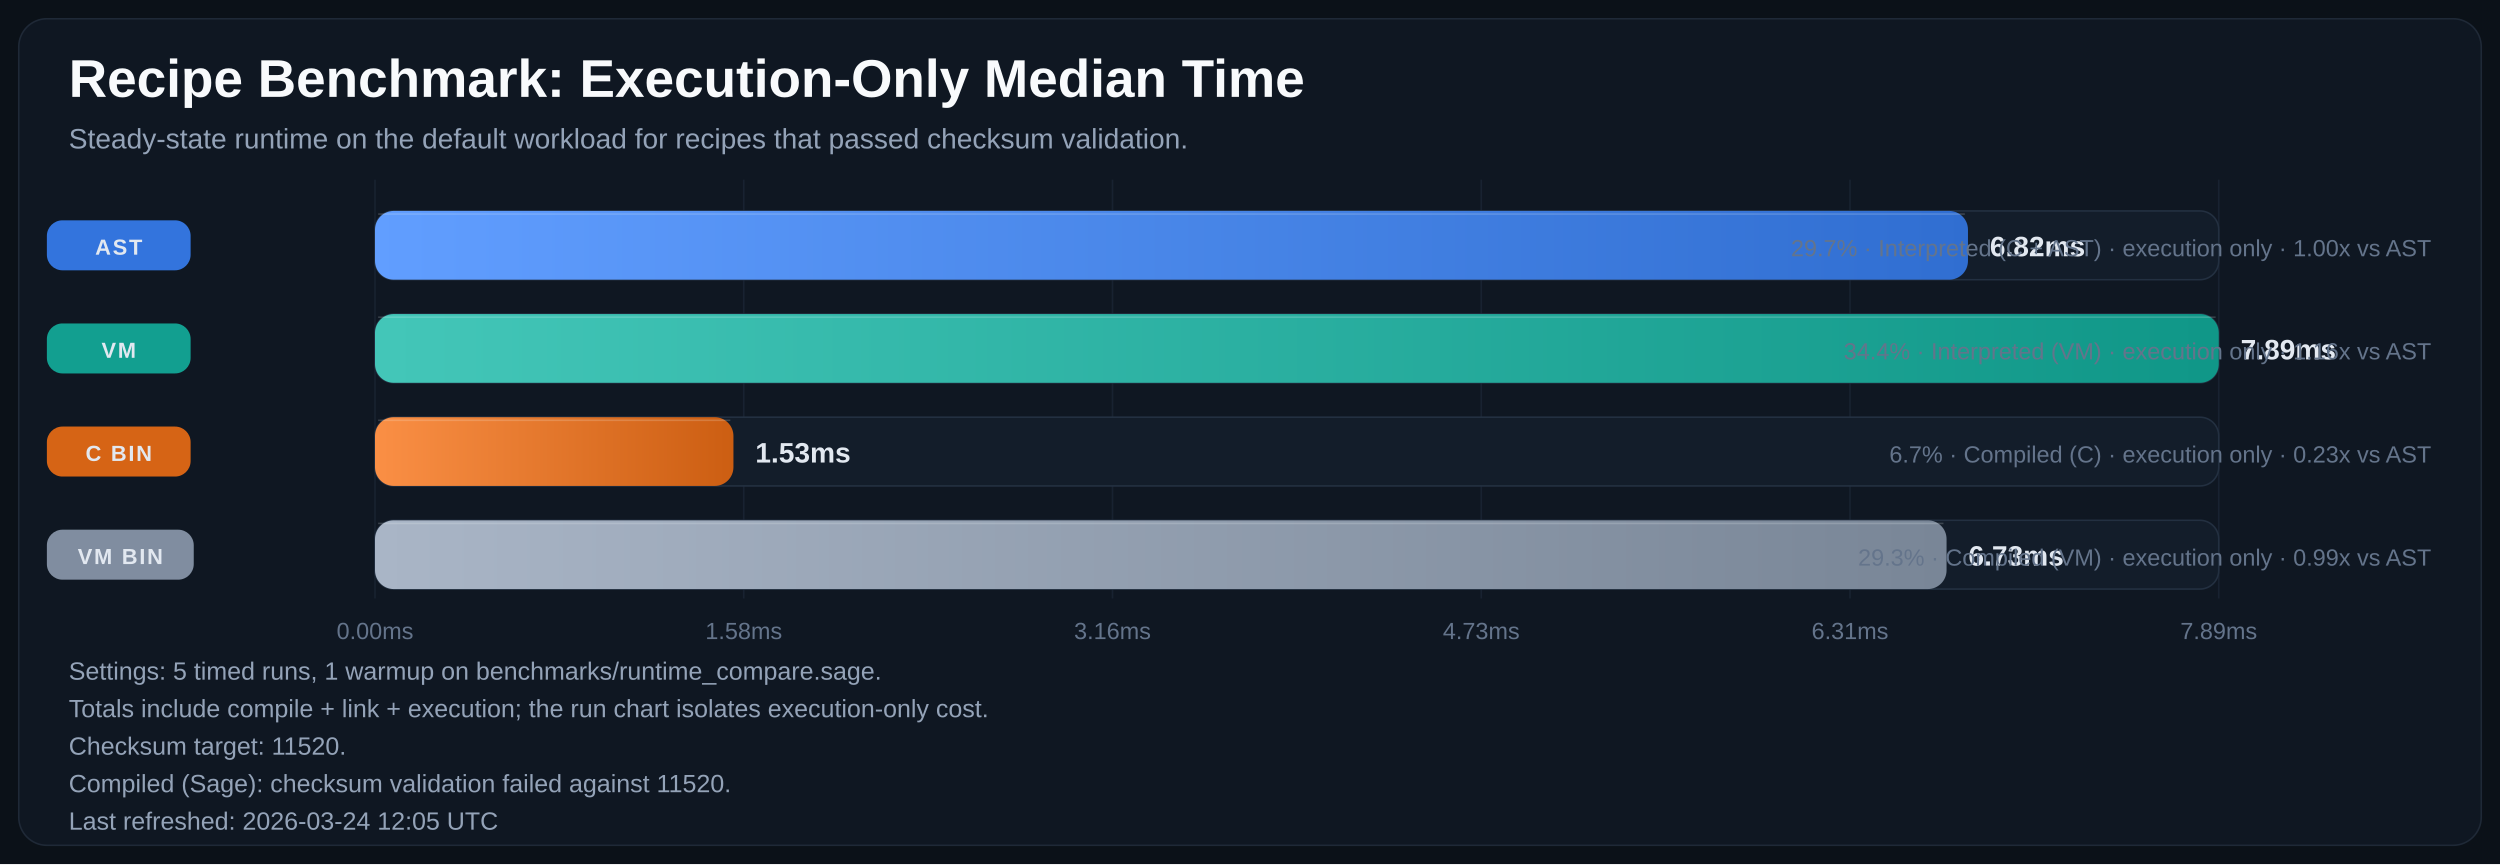
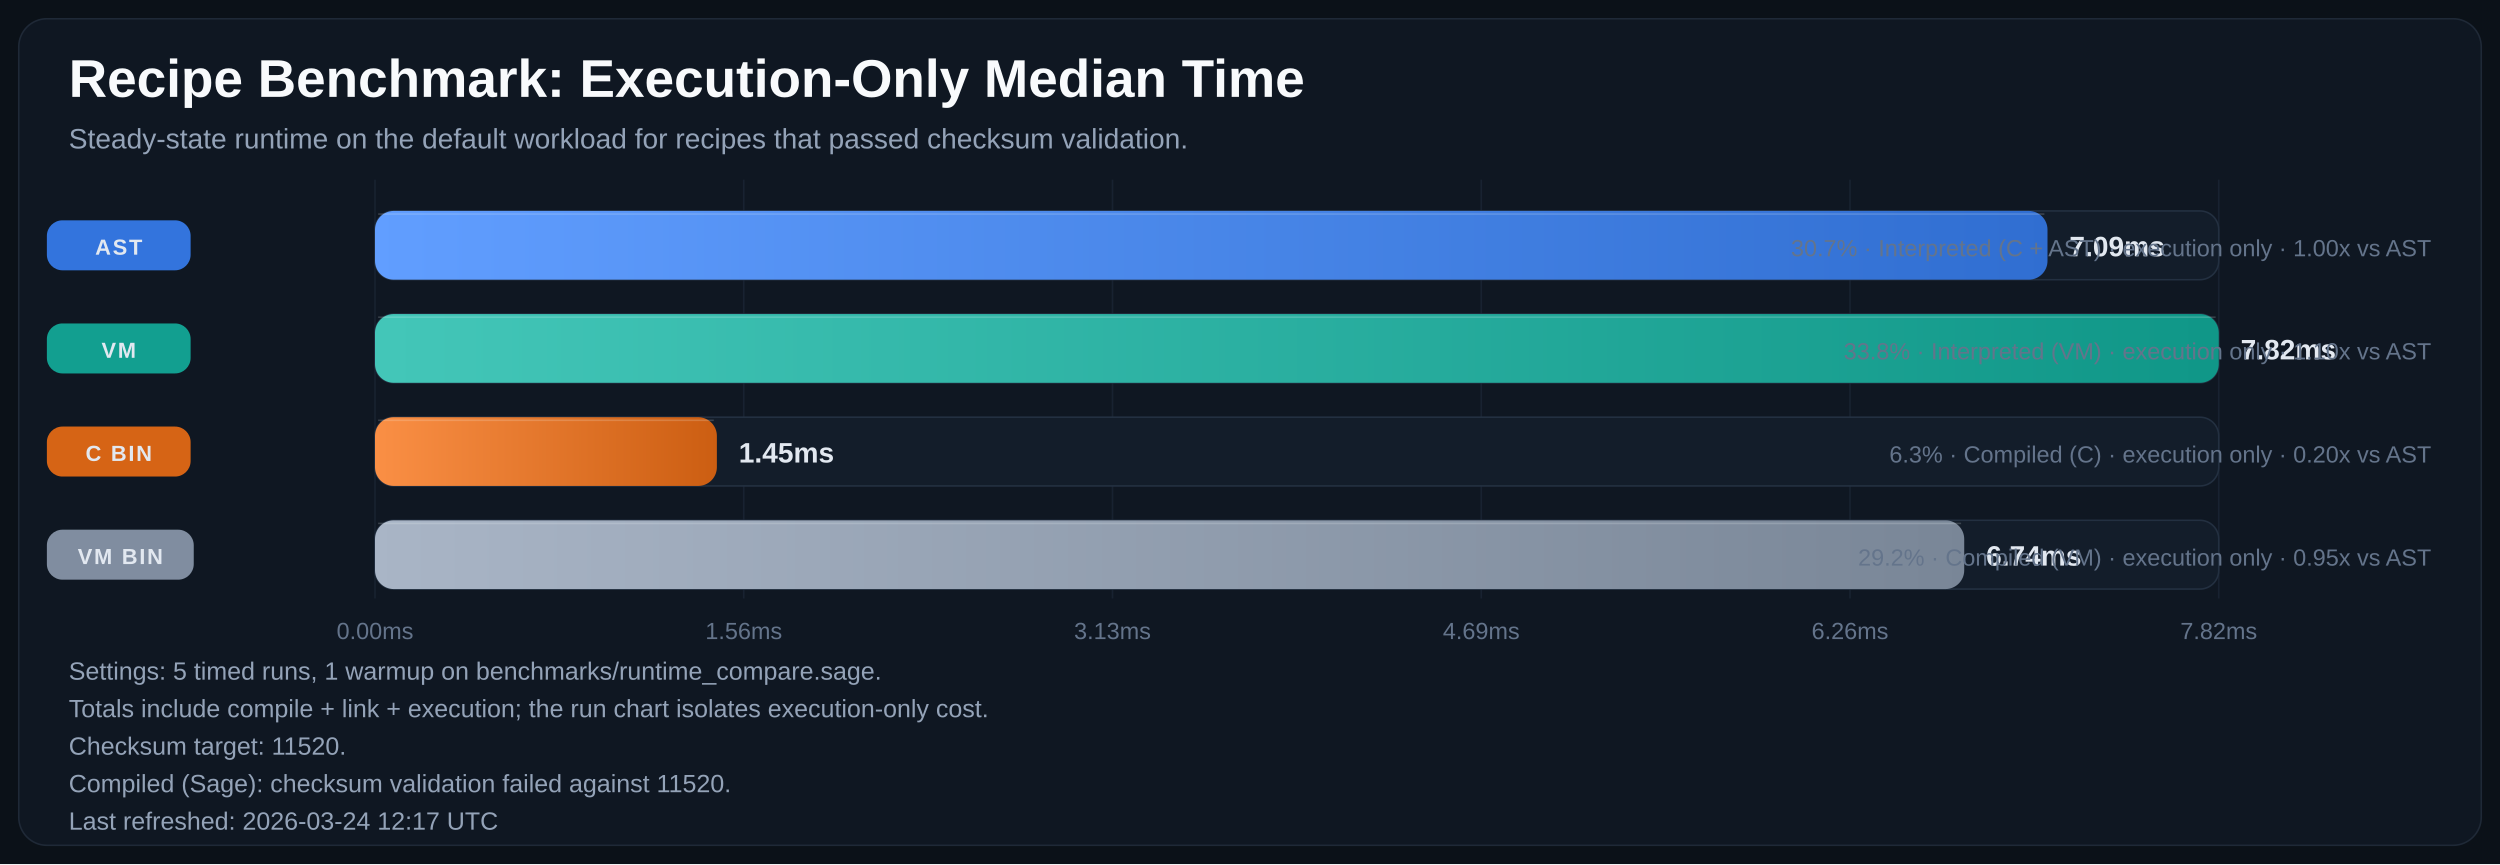
<svg xmlns="http://www.w3.org/2000/svg" width="1600" height="553" viewBox="0 0 1600 553" role="img" aria-labelledby="title desc">
  <defs>
    <linearGradient id="bar-gradient-0" x1="0%" y1="0%" x2="100%" y2="0%">
      <stop offset="0%" stop-color="#619EFF" />
      <stop offset="100%" stop-color="#306ED1" />
    </linearGradient>
    <linearGradient id="bar-gradient-1" x1="0%" y1="0%" x2="100%" y2="0%">
      <stop offset="0%" stop-color="#43C6B8" />
      <stop offset="100%" stop-color="#109788" />
    </linearGradient>
    <linearGradient id="bar-gradient-2" x1="0%" y1="0%" x2="100%" y2="0%">
      <stop offset="0%" stop-color="#FA8F45" />
      <stop offset="100%" stop-color="#CC5E12" />
    </linearGradient>
    <linearGradient id="bar-gradient-3" x1="0%" y1="0%" x2="100%" y2="0%">
      <stop offset="0%" stop-color="#A9B5C6" />
      <stop offset="100%" stop-color="#798697" />
    </linearGradient>
  </defs>
  <rect width="100%" height="100%" fill="#0B1118" />
  <rect x="12" y="12" width="1576" height="529" rx="18" fill="#0F1722" stroke="#1F2937" />
  <text x="44" y="62" fill="#F8FAFC" font-size="34" font-family="Segoe UI, Arial, sans-serif" font-weight="700">Recipe Benchmark: Execution-Only Median Time</text>
  <text x="44" y="95" fill="#94A3B8" font-size="18" font-family="Segoe UI, Arial, sans-serif">Steady-state runtime on the default workload for recipes that passed checksum validation.</text>
  <line x1="240.0" y1="115" x2="240.0" y2="383" stroke="#182231" stroke-width="1" />
  <text x="240.0" y="409" text-anchor="middle" fill="#64748B" font-size="15" font-family="Segoe UI, Arial, sans-serif">0.00ms</text>
  <line x1="476.0" y1="115" x2="476.0" y2="383" stroke="#182231" stroke-width="1" />
-   <text x="476.0" y="409" text-anchor="middle" fill="#64748B" font-size="15" font-family="Segoe UI, Arial, sans-serif">1.58ms</text>
+   <text x="476.0" y="409" text-anchor="middle" fill="#64748B" font-size="15" font-family="Segoe UI, Arial, sans-serif">1.56ms</text>
  <line x1="712.0" y1="115" x2="712.0" y2="383" stroke="#182231" stroke-width="1" />
-   <text x="712.0" y="409" text-anchor="middle" fill="#64748B" font-size="15" font-family="Segoe UI, Arial, sans-serif">3.16ms</text>
+   <text x="712.0" y="409" text-anchor="middle" fill="#64748B" font-size="15" font-family="Segoe UI, Arial, sans-serif">3.13ms</text>
  <line x1="948.0" y1="115" x2="948.0" y2="383" stroke="#182231" stroke-width="1" />
-   <text x="948.0" y="409" text-anchor="middle" fill="#64748B" font-size="15" font-family="Segoe UI, Arial, sans-serif">4.73ms</text>
+   <text x="948.0" y="409" text-anchor="middle" fill="#64748B" font-size="15" font-family="Segoe UI, Arial, sans-serif">4.69ms</text>
  <line x1="1184.0" y1="115" x2="1184.0" y2="383" stroke="#182231" stroke-width="1" />
-   <text x="1184.0" y="409" text-anchor="middle" fill="#64748B" font-size="15" font-family="Segoe UI, Arial, sans-serif">6.31ms</text>
+   <text x="1184.0" y="409" text-anchor="middle" fill="#64748B" font-size="15" font-family="Segoe UI, Arial, sans-serif">6.26ms</text>
  <line x1="1420.0" y1="115" x2="1420.0" y2="383" stroke="#182231" stroke-width="1" />
-   <text x="1420.0" y="409" text-anchor="middle" fill="#64748B" font-size="15" font-family="Segoe UI, Arial, sans-serif">7.89ms</text>
+   <text x="1420.0" y="409" text-anchor="middle" fill="#64748B" font-size="15" font-family="Segoe UI, Arial, sans-serif">7.82ms</text>
  <rect x="30" y="141.0" width="92" height="32" rx="10" fill="#3479E6" opacity="0.95" />
  <text x="76.0" y="163.0" text-anchor="middle" fill="#E2E8F0" font-size="14" font-family="Segoe UI, Arial, sans-serif" font-weight="700" letter-spacing="1.1">AST</text>
  <rect x="240" y="135" width="1180" height="44" rx="12" fill="#131D2A" stroke="#233041" />
-   <rect x="240" y="135" width="1019.5" height="44" rx="12" fill="url(#bar-gradient-0)" />
-   <line x1="242.0" y1="137.0" x2="1257.5" y2="137.0" stroke="#F8FAFC" stroke-opacity="0.18" />
-   <text x="1273.5" y="164.0" fill="#E2E8F0" font-size="18" font-family="Segoe UI, Arial, sans-serif" font-weight="700">6.82ms</text>
-   <text x="1556" y="164.0" text-anchor="end" fill="#64748B" font-size="15" font-family="Segoe UI, Arial, sans-serif">29.7% · Interpreted (C + AST) · execution only · 1.00x vs AST</text>
+   <rect x="240" y="135" width="1070.4" height="44" rx="12" fill="url(#bar-gradient-0)" />
+   <line x1="242.0" y1="137.0" x2="1308.4" y2="137.0" stroke="#F8FAFC" stroke-opacity="0.18" />
+   <text x="1324.4" y="164.0" fill="#E2E8F0" font-size="18" font-family="Segoe UI, Arial, sans-serif" font-weight="700">7.09ms</text>
+   <text x="1556" y="164.0" text-anchor="end" fill="#64748B" font-size="15" font-family="Segoe UI, Arial, sans-serif">30.7% · Interpreted (C + AST) · execution only · 1.00x vs AST</text>
  <rect x="30" y="207.0" width="92" height="32" rx="10" fill="#12A695" opacity="0.95" />
  <text x="76.0" y="229.0" text-anchor="middle" fill="#E2E8F0" font-size="14" font-family="Segoe UI, Arial, sans-serif" font-weight="700" letter-spacing="1.1">VM</text>
  <rect x="240" y="201" width="1180" height="44" rx="12" fill="#131D2A" stroke="#233041" />
  <rect x="240" y="201" width="1180.0" height="44" rx="12" fill="url(#bar-gradient-1)" />
  <line x1="242.0" y1="203.0" x2="1418.0" y2="203.0" stroke="#F8FAFC" stroke-opacity="0.18" />
-   <text x="1434.0" y="230.0" fill="#E2E8F0" font-size="18" font-family="Segoe UI, Arial, sans-serif" font-weight="700">7.89ms</text>
-   <text x="1556" y="230.0" text-anchor="end" fill="#64748B" font-size="15" font-family="Segoe UI, Arial, sans-serif">34.4% · Interpreted (VM) · execution only · 1.16x vs AST</text>
+   <text x="1434.0" y="230.0" fill="#E2E8F0" font-size="18" font-family="Segoe UI, Arial, sans-serif" font-weight="700">7.82ms</text>
+   <text x="1556" y="230.0" text-anchor="end" fill="#64748B" font-size="15" font-family="Segoe UI, Arial, sans-serif">33.8% · Interpreted (VM) · execution only · 1.10x vs AST</text>
  <rect x="30" y="273.0" width="92" height="32" rx="10" fill="#E06814" opacity="0.95" />
  <text x="76.0" y="295.0" text-anchor="middle" fill="#E2E8F0" font-size="14" font-family="Segoe UI, Arial, sans-serif" font-weight="700" letter-spacing="1.1">C BIN</text>
  <rect x="240" y="267" width="1180" height="44" rx="12" fill="#131D2A" stroke="#233041" />
-   <rect x="240" y="267" width="229.4" height="44" rx="12" fill="url(#bar-gradient-2)" />
-   <line x1="242.0" y1="269.0" x2="467.4" y2="269.0" stroke="#F8FAFC" stroke-opacity="0.18" />
-   <text x="483.4" y="296.0" fill="#E2E8F0" font-size="18" font-family="Segoe UI, Arial, sans-serif" font-weight="700">1.53ms</text>
-   <text x="1556" y="296.0" text-anchor="end" fill="#64748B" font-size="15" font-family="Segoe UI, Arial, sans-serif">6.7% · Compiled (C) · execution only · 0.23x vs AST</text>
+   <rect x="240" y="267" width="218.8" height="44" rx="12" fill="url(#bar-gradient-2)" />
+   <line x1="242.0" y1="269.0" x2="456.8" y2="269.0" stroke="#F8FAFC" stroke-opacity="0.18" />
+   <text x="472.8" y="296.0" fill="#E2E8F0" font-size="18" font-family="Segoe UI, Arial, sans-serif" font-weight="700">1.45ms</text>
+   <text x="1556" y="296.0" text-anchor="end" fill="#64748B" font-size="15" font-family="Segoe UI, Arial, sans-serif">6.3% · Compiled (C) · execution only · 0.20x vs AST</text>
  <rect x="30" y="339.0" width="94" height="32" rx="10" fill="#8593A6" opacity="0.95" />
  <text x="77.0" y="361.0" text-anchor="middle" fill="#E2E8F0" font-size="14" font-family="Segoe UI, Arial, sans-serif" font-weight="700" letter-spacing="1.1">VM BIN</text>
  <rect x="240" y="333" width="1180" height="44" rx="12" fill="#131D2A" stroke="#233041" />
-   <rect x="240" y="333" width="1005.8" height="44" rx="12" fill="url(#bar-gradient-3)" />
-   <line x1="242.0" y1="335.0" x2="1243.8" y2="335.0" stroke="#F8FAFC" stroke-opacity="0.18" />
-   <text x="1259.8" y="362.0" fill="#E2E8F0" font-size="18" font-family="Segoe UI, Arial, sans-serif" font-weight="700">6.73ms</text>
-   <text x="1556" y="362.0" text-anchor="end" fill="#64748B" font-size="15" font-family="Segoe UI, Arial, sans-serif">29.3% · Compiled (VM) · execution only · 0.99x vs AST</text>
+   <rect x="240" y="333" width="1017.1" height="44" rx="12" fill="url(#bar-gradient-3)" />
+   <line x1="242.0" y1="335.0" x2="1255.1" y2="335.0" stroke="#F8FAFC" stroke-opacity="0.18" />
+   <text x="1271.1" y="362.0" fill="#E2E8F0" font-size="18" font-family="Segoe UI, Arial, sans-serif" font-weight="700">6.74ms</text>
+   <text x="1556" y="362.0" text-anchor="end" fill="#64748B" font-size="15" font-family="Segoe UI, Arial, sans-serif">29.2% · Compiled (VM) · execution only · 0.95x vs AST</text>
  <text x="44" y="435" fill="#94A3B8" font-size="16" font-family="Segoe UI, Arial, sans-serif">Settings: 5 timed runs, 1 warmup on benchmarks/runtime_compare.sage.</text>
  <text x="44" y="459" fill="#94A3B8" font-size="16" font-family="Segoe UI, Arial, sans-serif">Totals include compile + link + execution; the run chart isolates execution-only cost.</text>
  <text x="44" y="483" fill="#94A3B8" font-size="16" font-family="Segoe UI, Arial, sans-serif">Checksum target: 11520.</text>
  <text x="44" y="507" fill="#94A3B8" font-size="16" font-family="Segoe UI, Arial, sans-serif">Compiled (Sage): checksum validation failed against 11520.</text>
-   <text x="44" y="531" fill="#94A3B8" font-size="16" font-family="Segoe UI, Arial, sans-serif">Last refreshed: 2026-03-24 12:05 UTC</text>
+   <text x="44" y="531" fill="#94A3B8" font-size="16" font-family="Segoe UI, Arial, sans-serif">Last refreshed: 2026-03-24 12:17 UTC</text>
</svg>
